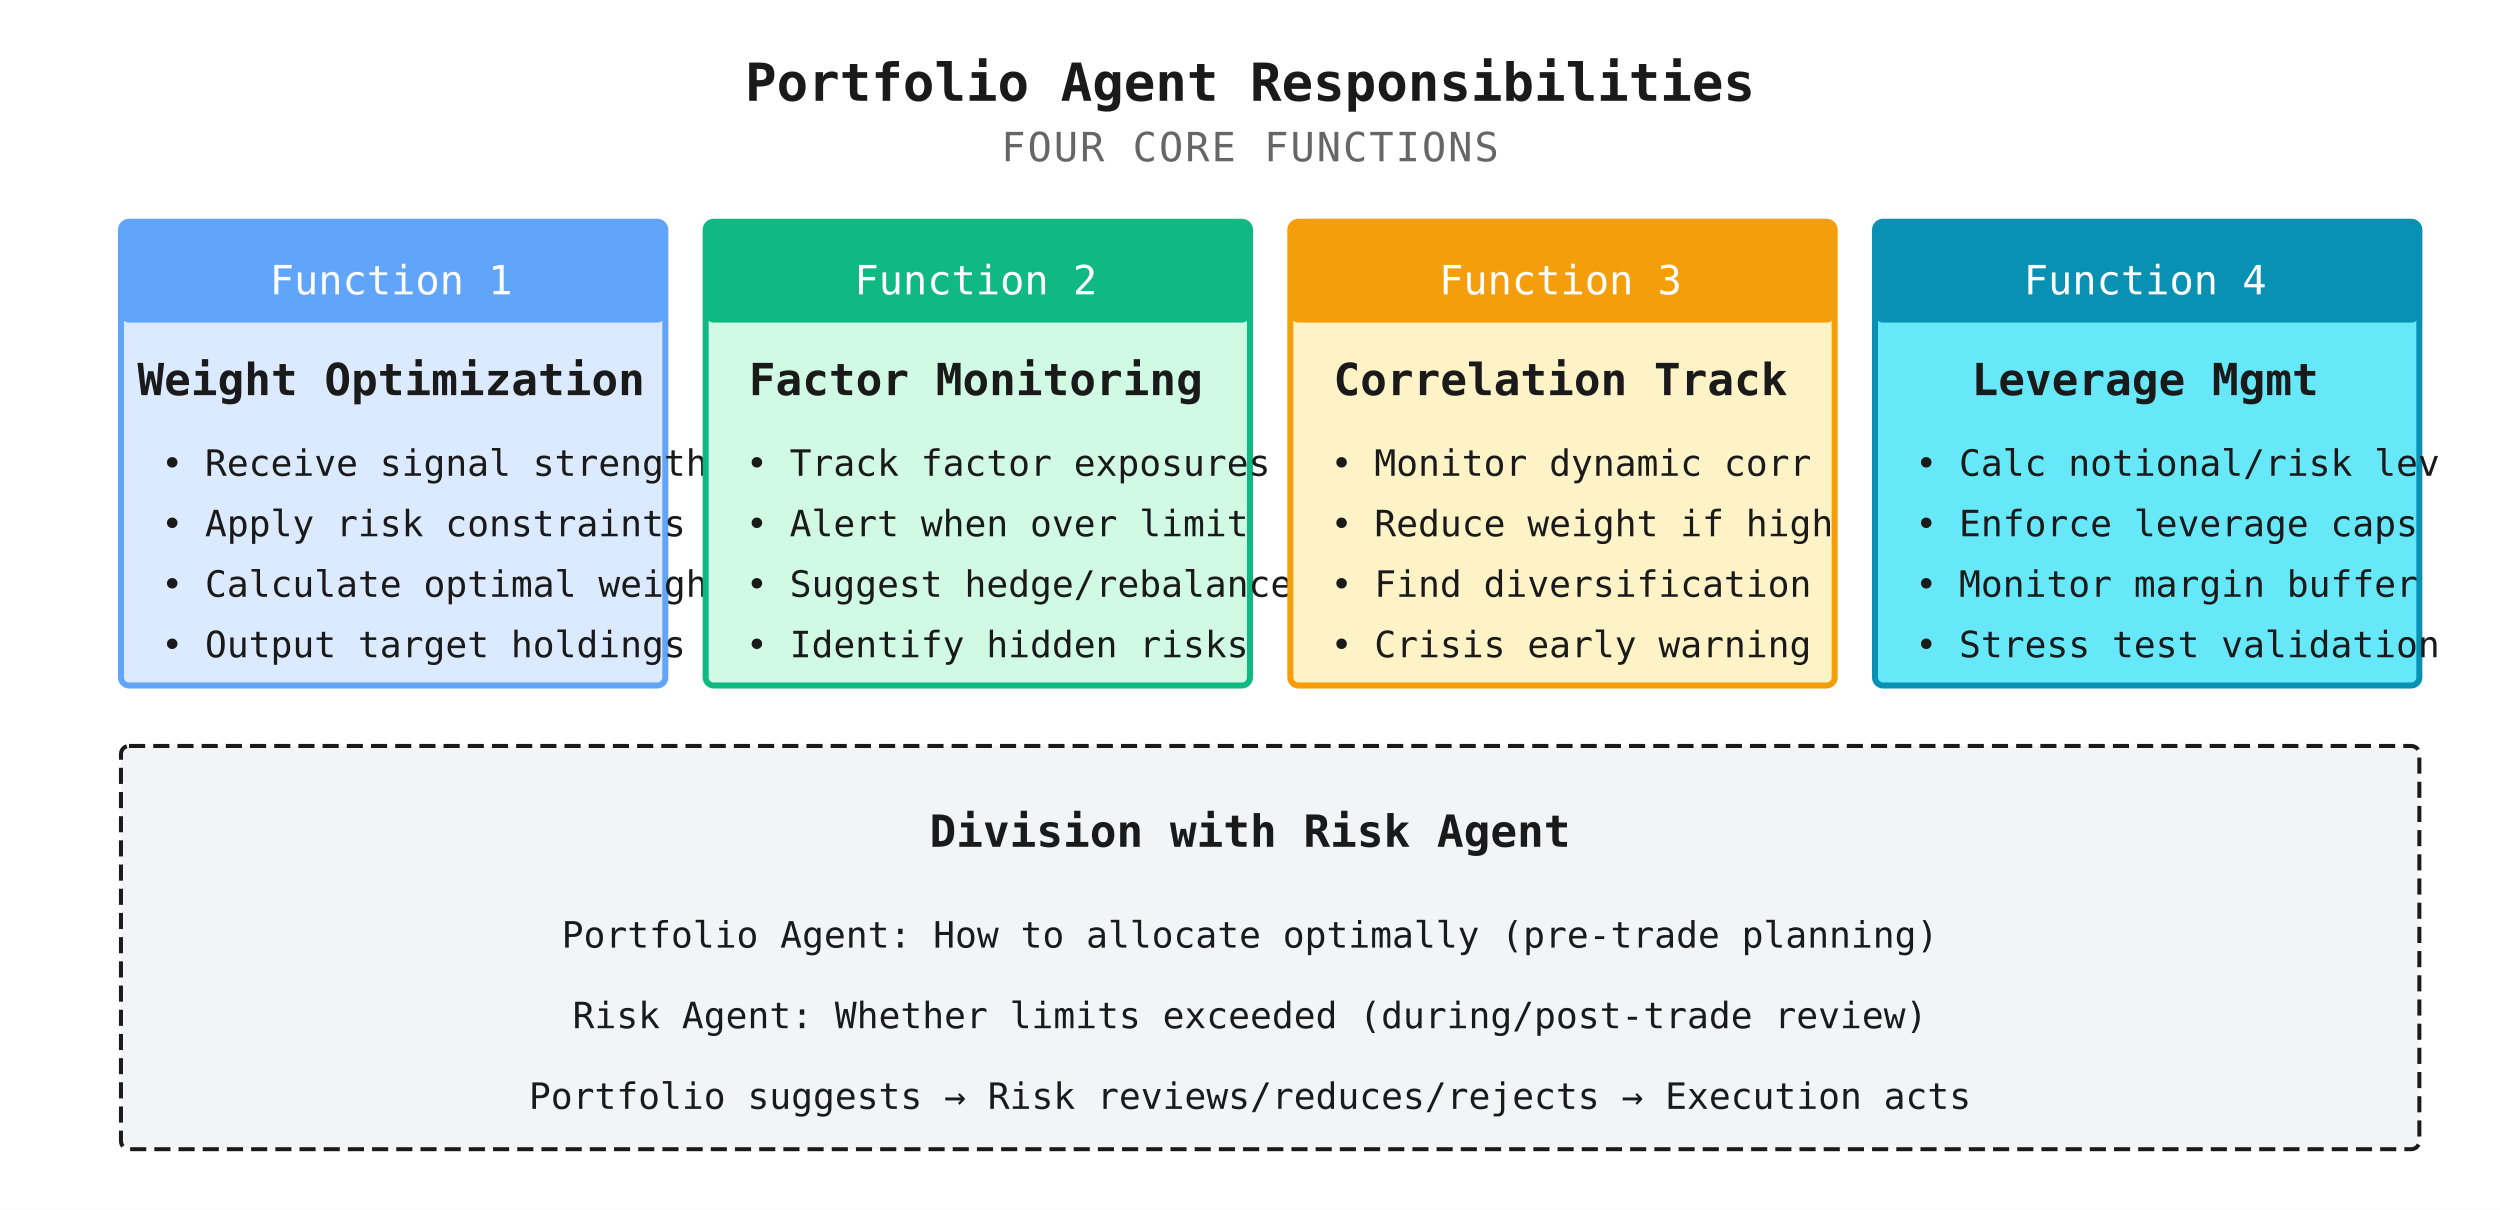
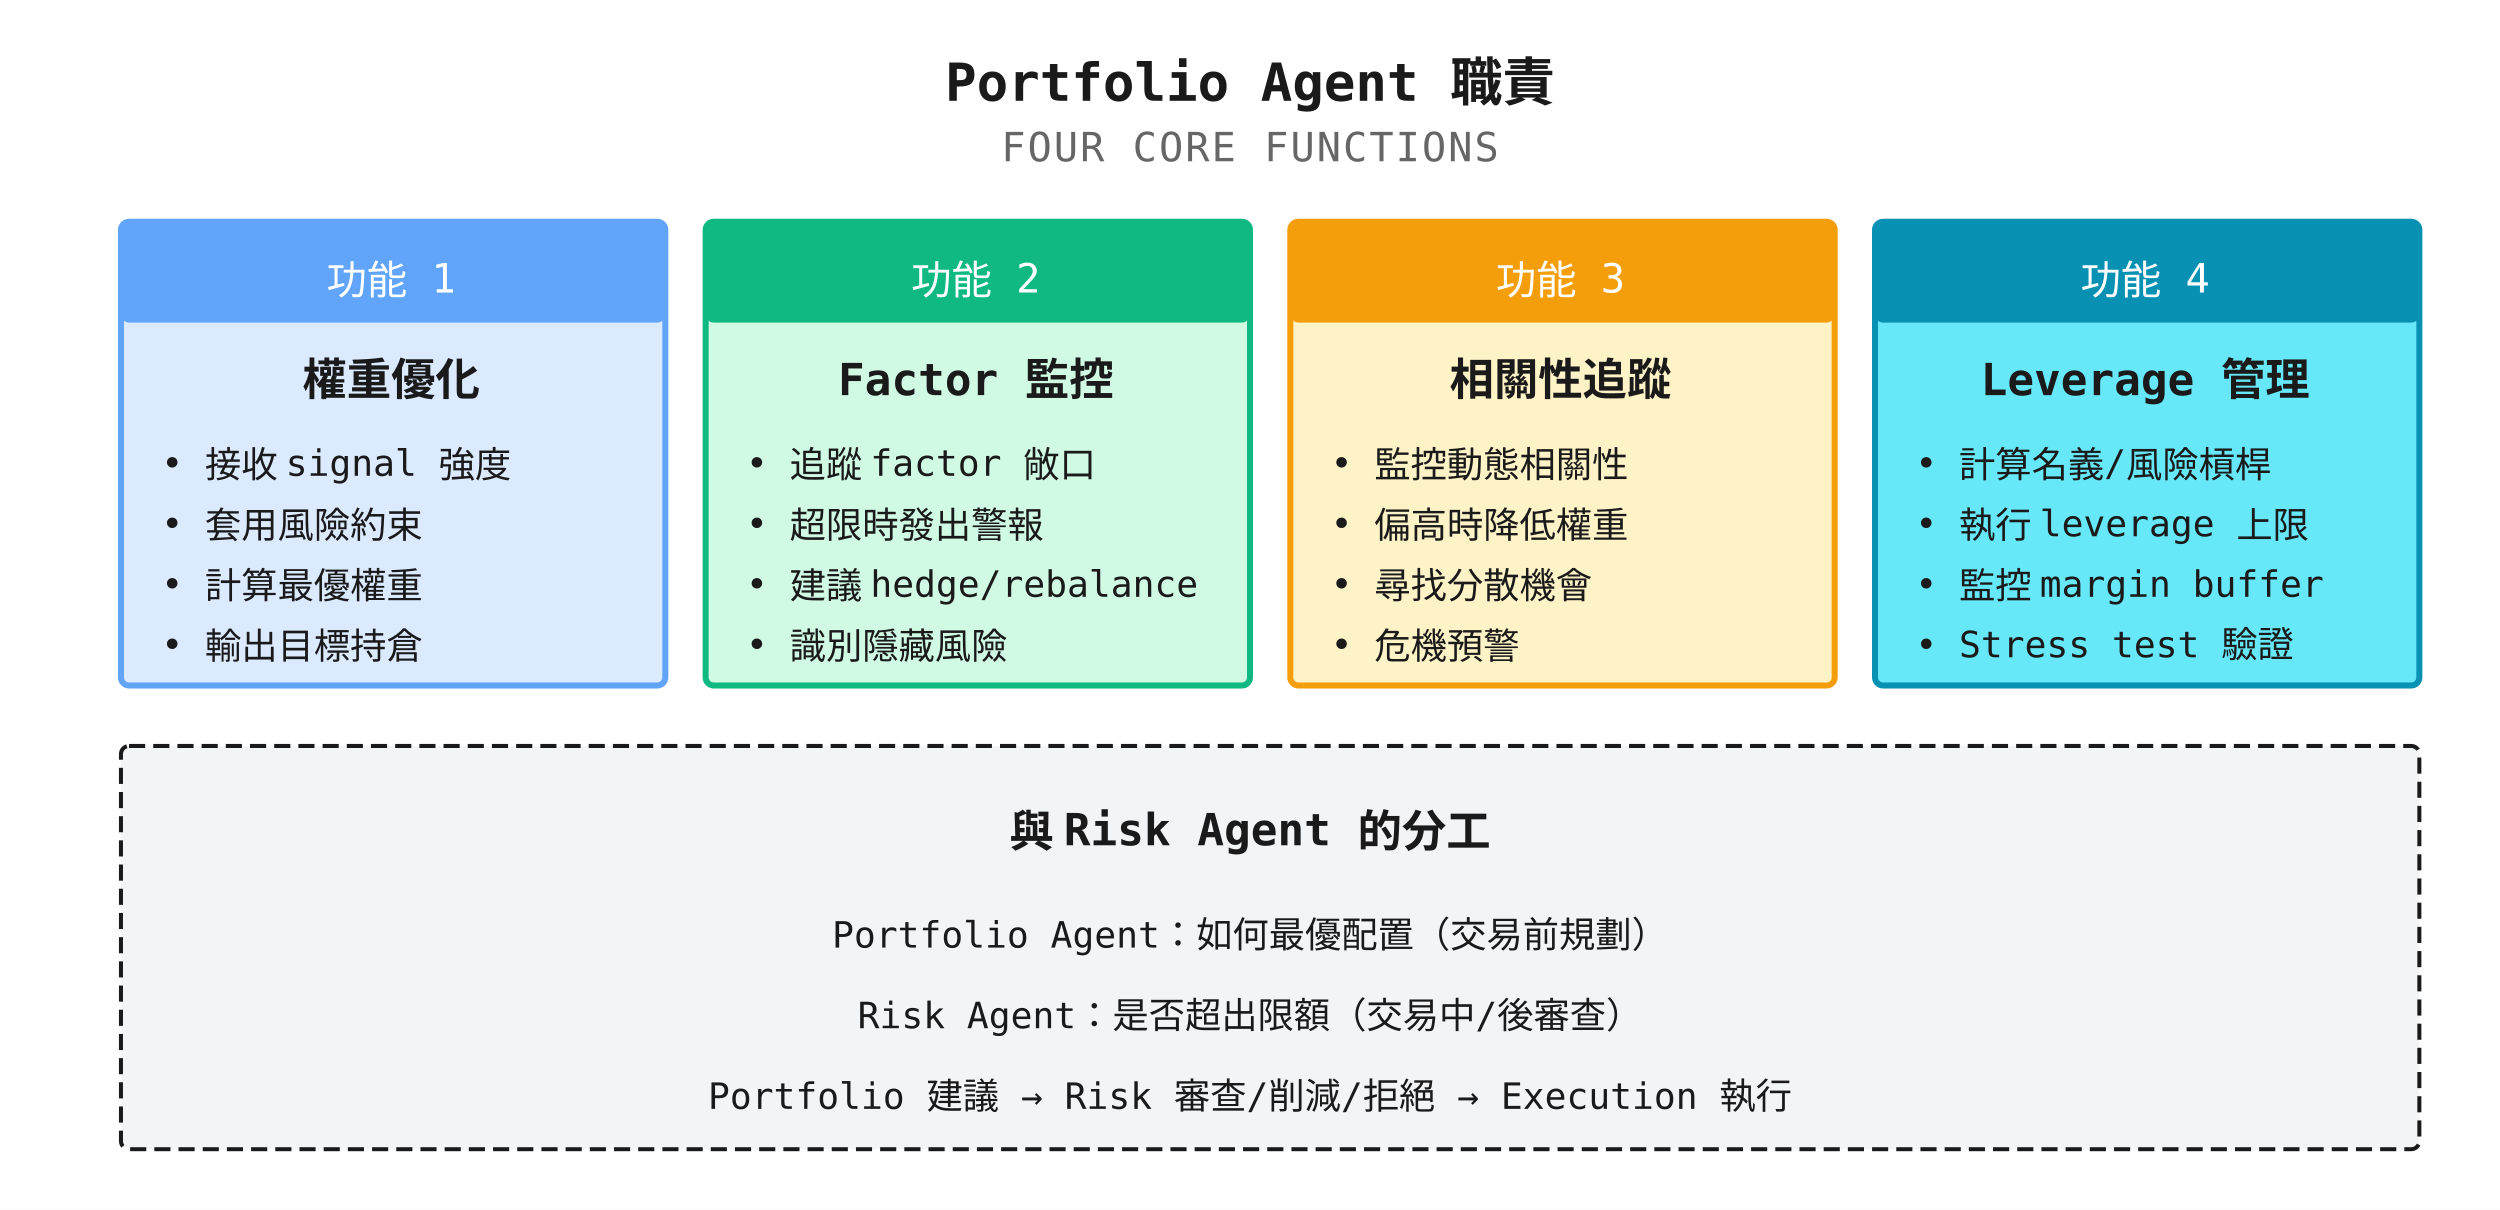
<svg xmlns="http://www.w3.org/2000/svg" viewBox="0 0 620 300">
  <style>
-     .title { font: 600 13px 'SF Mono', 'Menlo', 'Monaco', monospace; fill: #1a1a1a; }
-     .subtitle { font: 500 10px 'SF Mono', 'Menlo', 'Monaco', monospace; fill: #666; letter-spacing: 0.5px; }
-     .resp-title { font: 600 11px 'SF Mono', 'Menlo', 'Monaco', monospace; fill: #1a1a1a; }
-     .resp-item { font: 500 9px 'SF Mono', 'Menlo', 'Monaco', monospace; fill: #1a1a1a; }
-     .note { font: 500 10px 'SF Mono', 'Menlo', 'Monaco', monospace; fill: #fff; }
+     .title { font: 600 13px 'SF Mono', 'Menlo', 'Monaco', 'PingFang HK', 'Noto Sans HK', monospace; fill: #1a1a1a; }
+     .subtitle { font: 500 10px 'SF Mono', 'Menlo', 'Monaco', 'PingFang HK', 'Noto Sans HK', monospace; fill: #666; letter-spacing: 0.5px; }
+     .resp-title { font: 600 11px 'SF Mono', 'Menlo', 'Monaco', 'PingFang HK', 'Noto Sans HK', monospace; fill: #1a1a1a; }
+     .resp-item { font: 500 9px 'SF Mono', 'Menlo', 'Monaco', 'PingFang HK', 'Noto Sans HK', monospace; fill: #1a1a1a; }
+     .note { font: 500 10px 'SF Mono', 'Menlo', 'Monaco', 'PingFang HK', 'Noto Sans HK', monospace; fill: #fff; }
  </style>
  <rect width="620" height="300" fill="#fff" />
-   <text x="310" y="25" text-anchor="middle" class="title">Portfolio Agent Responsibilities</text>
+   <text x="310" y="25" text-anchor="middle" class="title">Portfolio Agent 職責</text>
  <text x="310" y="40" text-anchor="middle" class="subtitle">FOUR CORE FUNCTIONS</text>
  <rect x="30" y="55" width="135" height="115" fill="#dbeafe" stroke="#60a5fa" stroke-width="1.5" rx="2" />
  <rect x="30" y="55" width="135" height="25" fill="#60a5fa" rx="2" />
-   <text x="97" y="73" text-anchor="middle" class="note">Function 1</text>
-   <text x="97" y="98" text-anchor="middle" class="resp-title">Weight Optimization</text>
-   <text x="40" y="118" class="resp-item">• Receive signal strength</text>
-   <text x="40" y="133" class="resp-item">• Apply risk constraints</text>
-   <text x="40" y="148" class="resp-item">• Calculate optimal weights</text>
-   <text x="40" y="163" class="resp-item">• Output target holdings</text>
+   <text x="97" y="73" text-anchor="middle" class="note">功能 1</text>
+   <text x="97" y="98" text-anchor="middle" class="resp-title">權重優化</text>
+   <text x="40" y="118" class="resp-item">• 接收 signal 強度</text>
+   <text x="40" y="133" class="resp-item">• 套用風險約束</text>
+   <text x="40" y="148" class="resp-item">• 計算最優權重</text>
+   <text x="40" y="163" class="resp-item">• 輸出目標持倉</text>
  <rect x="175" y="55" width="135" height="115" fill="#d1fae5" stroke="#10b981" stroke-width="1.5" rx="2" />
  <rect x="175" y="55" width="135" height="25" fill="#10b981" rx="2" />
-   <text x="242" y="73" text-anchor="middle" class="note">Function 2</text>
-   <text x="242" y="98" text-anchor="middle" class="resp-title">Factor Monitoring</text>
-   <text x="185" y="118" class="resp-item">• Track factor exposures</text>
-   <text x="185" y="133" class="resp-item">• Alert when over limit</text>
-   <text x="185" y="148" class="resp-item">• Suggest hedge/rebalance</text>
-   <text x="185" y="163" class="resp-item">• Identify hidden risks</text>
+   <text x="242" y="73" text-anchor="middle" class="note">功能 2</text>
+   <text x="242" y="98" text-anchor="middle" class="resp-title">Factor 監控</text>
+   <text x="185" y="118" class="resp-item">• 追蹤 factor 敞口</text>
+   <text x="185" y="133" class="resp-item">• 超限時發出警報</text>
+   <text x="185" y="148" class="resp-item">• 建議 hedge/rebalance</text>
+   <text x="185" y="163" class="resp-item">• 識別隱藏風險</text>
  <rect x="320" y="55" width="135" height="115" fill="#fef3c7" stroke="#f59e0b" stroke-width="1.5" rx="2" />
  <rect x="320" y="55" width="135" height="25" fill="#f59e0b" rx="2" />
-   <text x="387" y="73" text-anchor="middle" class="note">Function 3</text>
-   <text x="387" y="98" text-anchor="middle" class="resp-title">Correlation Track</text>
-   <text x="330" y="118" class="resp-item">• Monitor dynamic corr</text>
-   <text x="330" y="133" class="resp-item">• Reduce weight if high</text>
-   <text x="330" y="148" class="resp-item">• Find diversification</text>
-   <text x="330" y="163" class="resp-item">• Crisis early warning</text>
+   <text x="387" y="73" text-anchor="middle" class="note">功能 3</text>
+   <text x="387" y="98" text-anchor="middle" class="resp-title">相關性追蹤</text>
+   <text x="330" y="118" class="resp-item">• 監控動態相關性</text>
+   <text x="330" y="133" class="resp-item">• 偏高時降低權重</text>
+   <text x="330" y="148" class="resp-item">• 尋找分散機會</text>
+   <text x="330" y="163" class="resp-item">• 危機預警</text>
  <rect x="465" y="55" width="135" height="115" fill="#67e8f9" stroke="#0891b2" stroke-width="1.5" rx="2" />
  <rect x="465" y="55" width="135" height="25" fill="#0891b2" rx="2" />
-   <text x="532" y="73" text-anchor="middle" class="note">Function 4</text>
-   <text x="532" y="98" text-anchor="middle" class="resp-title">Leverage Mgmt</text>
-   <text x="475" y="118" class="resp-item">• Calc notional/risk lev</text>
-   <text x="475" y="133" class="resp-item">• Enforce leverage caps</text>
-   <text x="475" y="148" class="resp-item">• Monitor margin buffer</text>
-   <text x="475" y="163" class="resp-item">• Stress test validation</text>
+   <text x="532" y="73" text-anchor="middle" class="note">功能 4</text>
+   <text x="532" y="98" text-anchor="middle" class="resp-title">Leverage 管理</text>
+   <text x="475" y="118" class="resp-item">• 計算名義/風險槓桿</text>
+   <text x="475" y="133" class="resp-item">• 執行 leverage 上限</text>
+   <text x="475" y="148" class="resp-item">• 監控 margin buffer</text>
+   <text x="475" y="163" class="resp-item">• Stress test 驗證</text>
  <rect x="30" y="185" width="570" height="100" fill="#f3f4f6" stroke="#1a1a1a" stroke-width="1" stroke-dasharray="4,2" rx="2" />
-   <text x="310" y="210" text-anchor="middle" class="resp-title">Division with Risk Agent</text>
-   <text x="310" y="235" text-anchor="middle" class="resp-item">Portfolio Agent: How to allocate optimally (pre-trade planning)</text>
-   <text x="310" y="255" text-anchor="middle" class="resp-item">Risk Agent: Whether limits exceeded (during/post-trade review)</text>
-   <text x="310" y="275" text-anchor="middle" class="resp-item">Portfolio suggests → Risk reviews/reduces/rejects → Execution acts</text>
+   <text x="310" y="210" text-anchor="middle" class="resp-title">與 Risk Agent 的分工</text>
+   <text x="310" y="235" text-anchor="middle" class="resp-item">Portfolio Agent：如何最優配置（交易前規劃）</text>
+   <text x="310" y="255" text-anchor="middle" class="resp-item">Risk Agent：是否超出限額（交易中/後審查）</text>
+   <text x="310" y="275" text-anchor="middle" class="resp-item">Portfolio 建議 → Risk 審查/削減/拒絕 → Execution 執行</text>
</svg>
